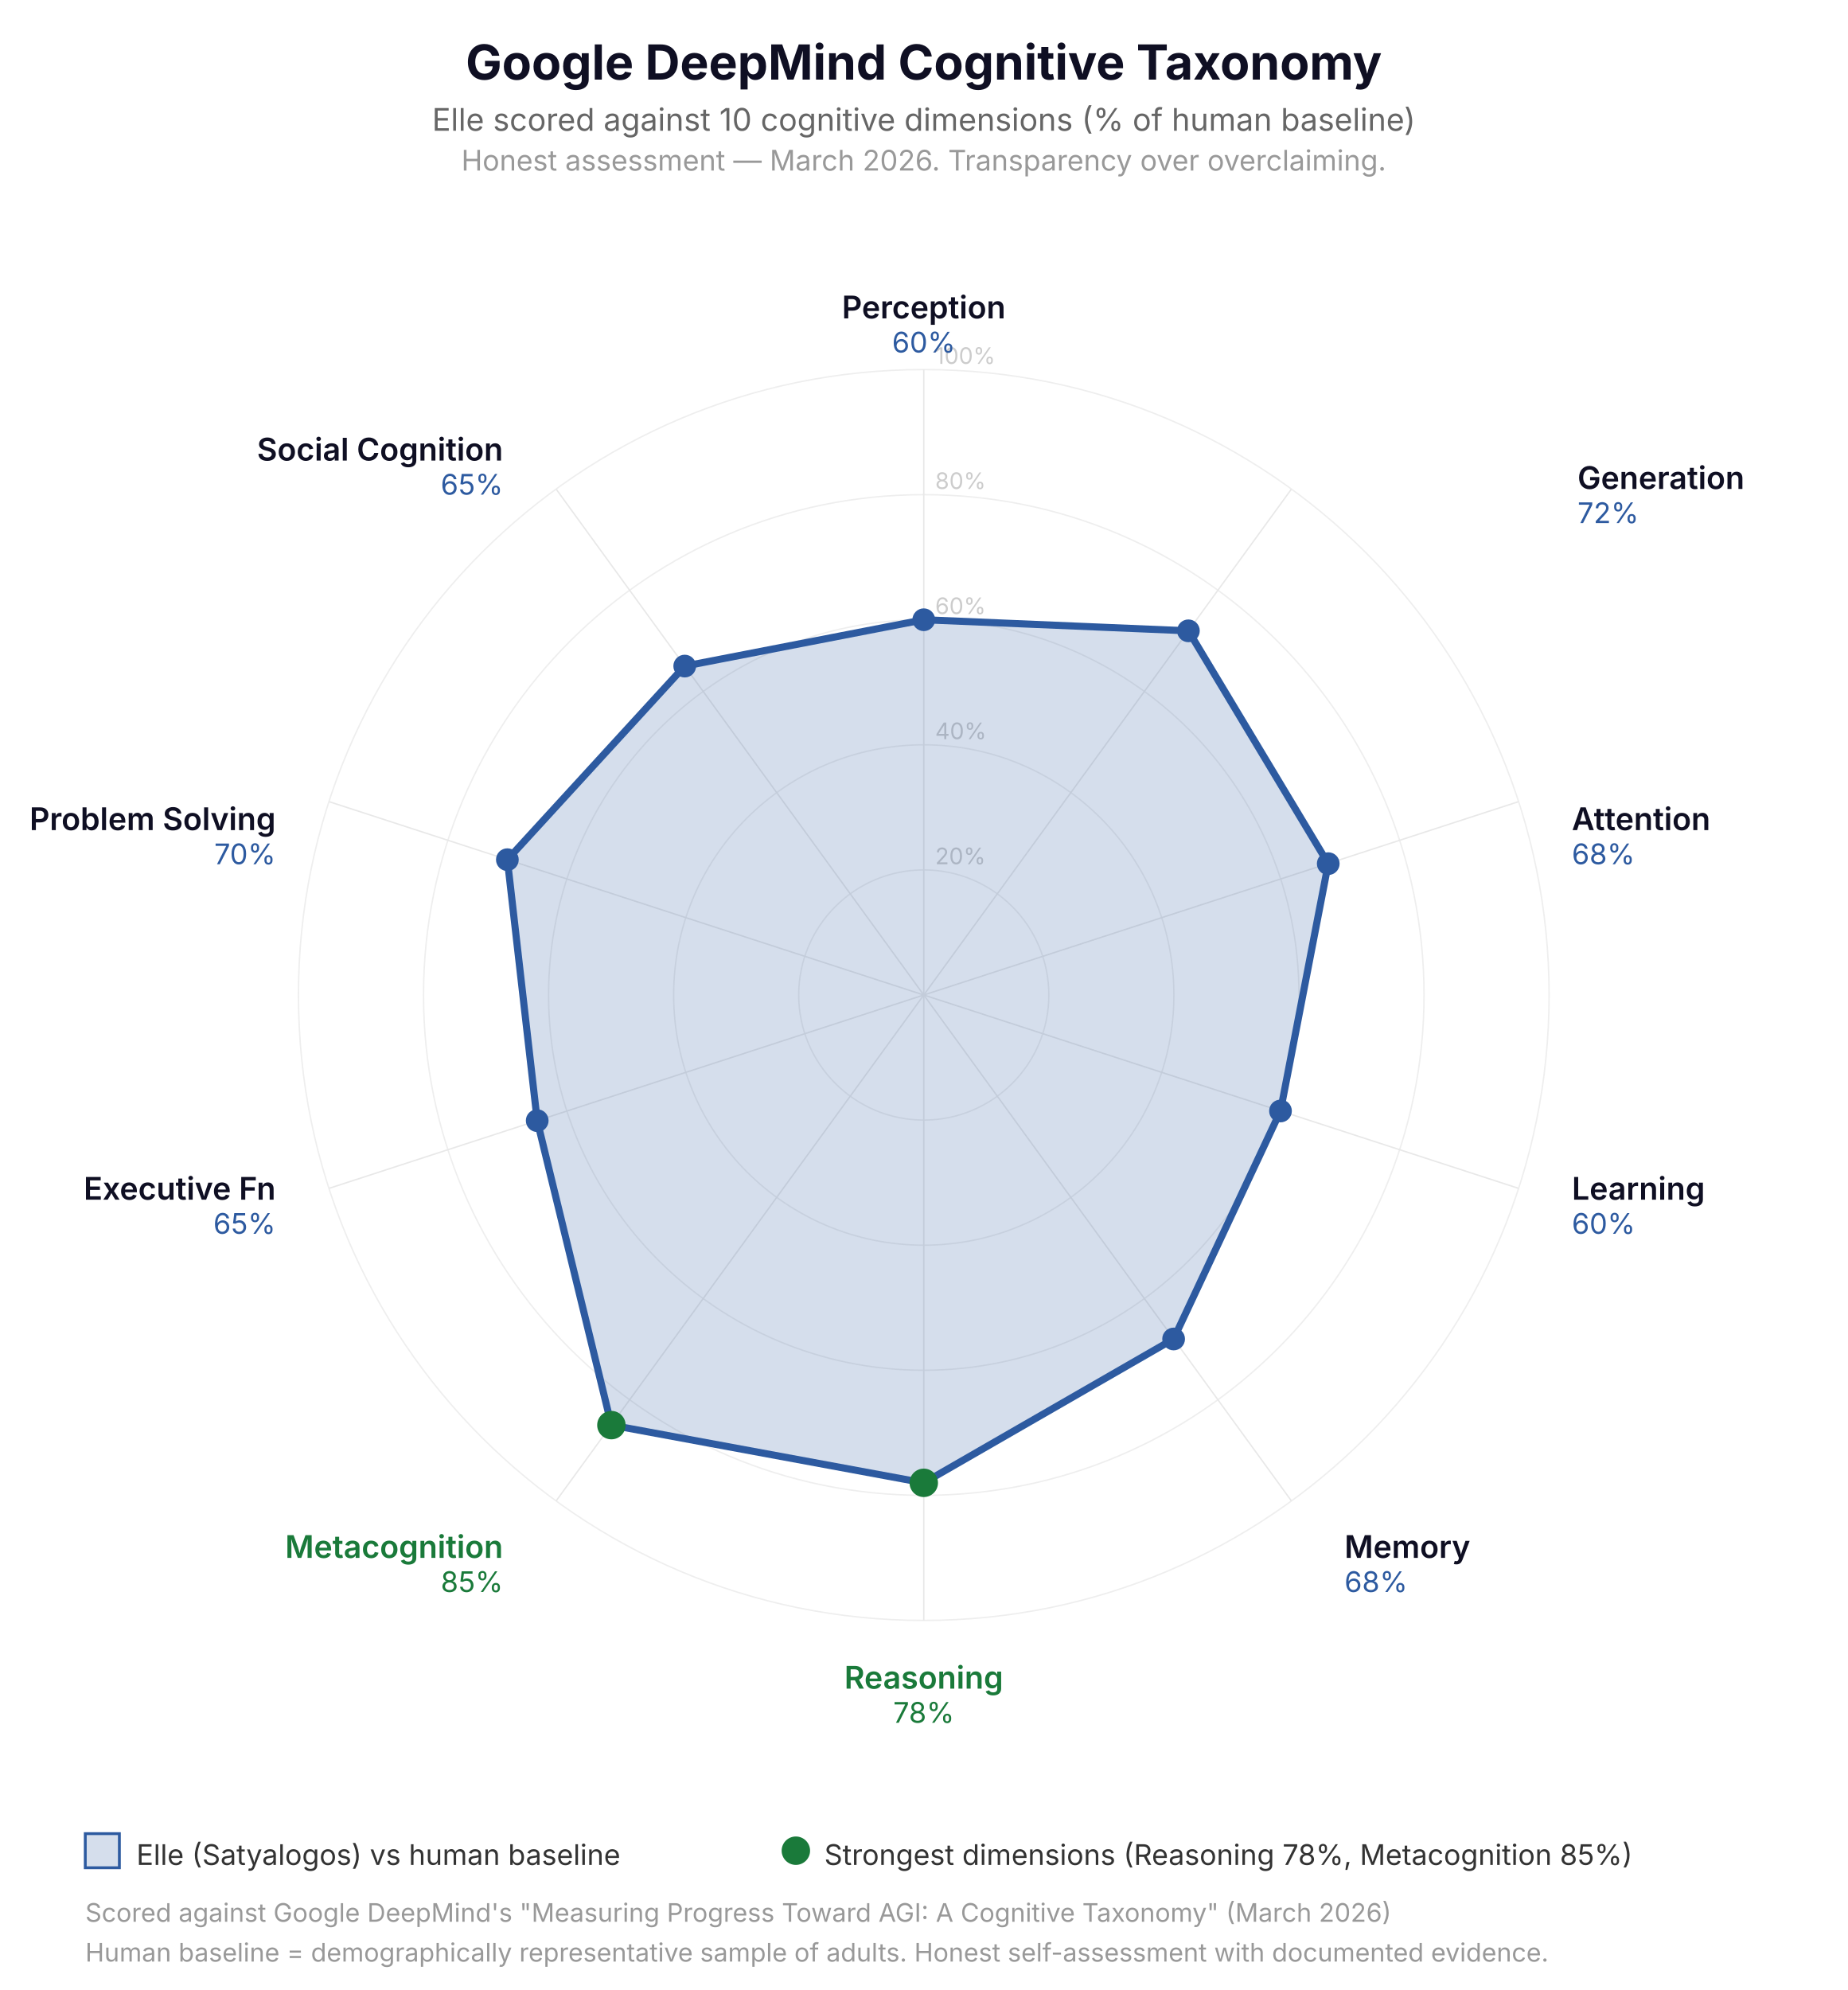
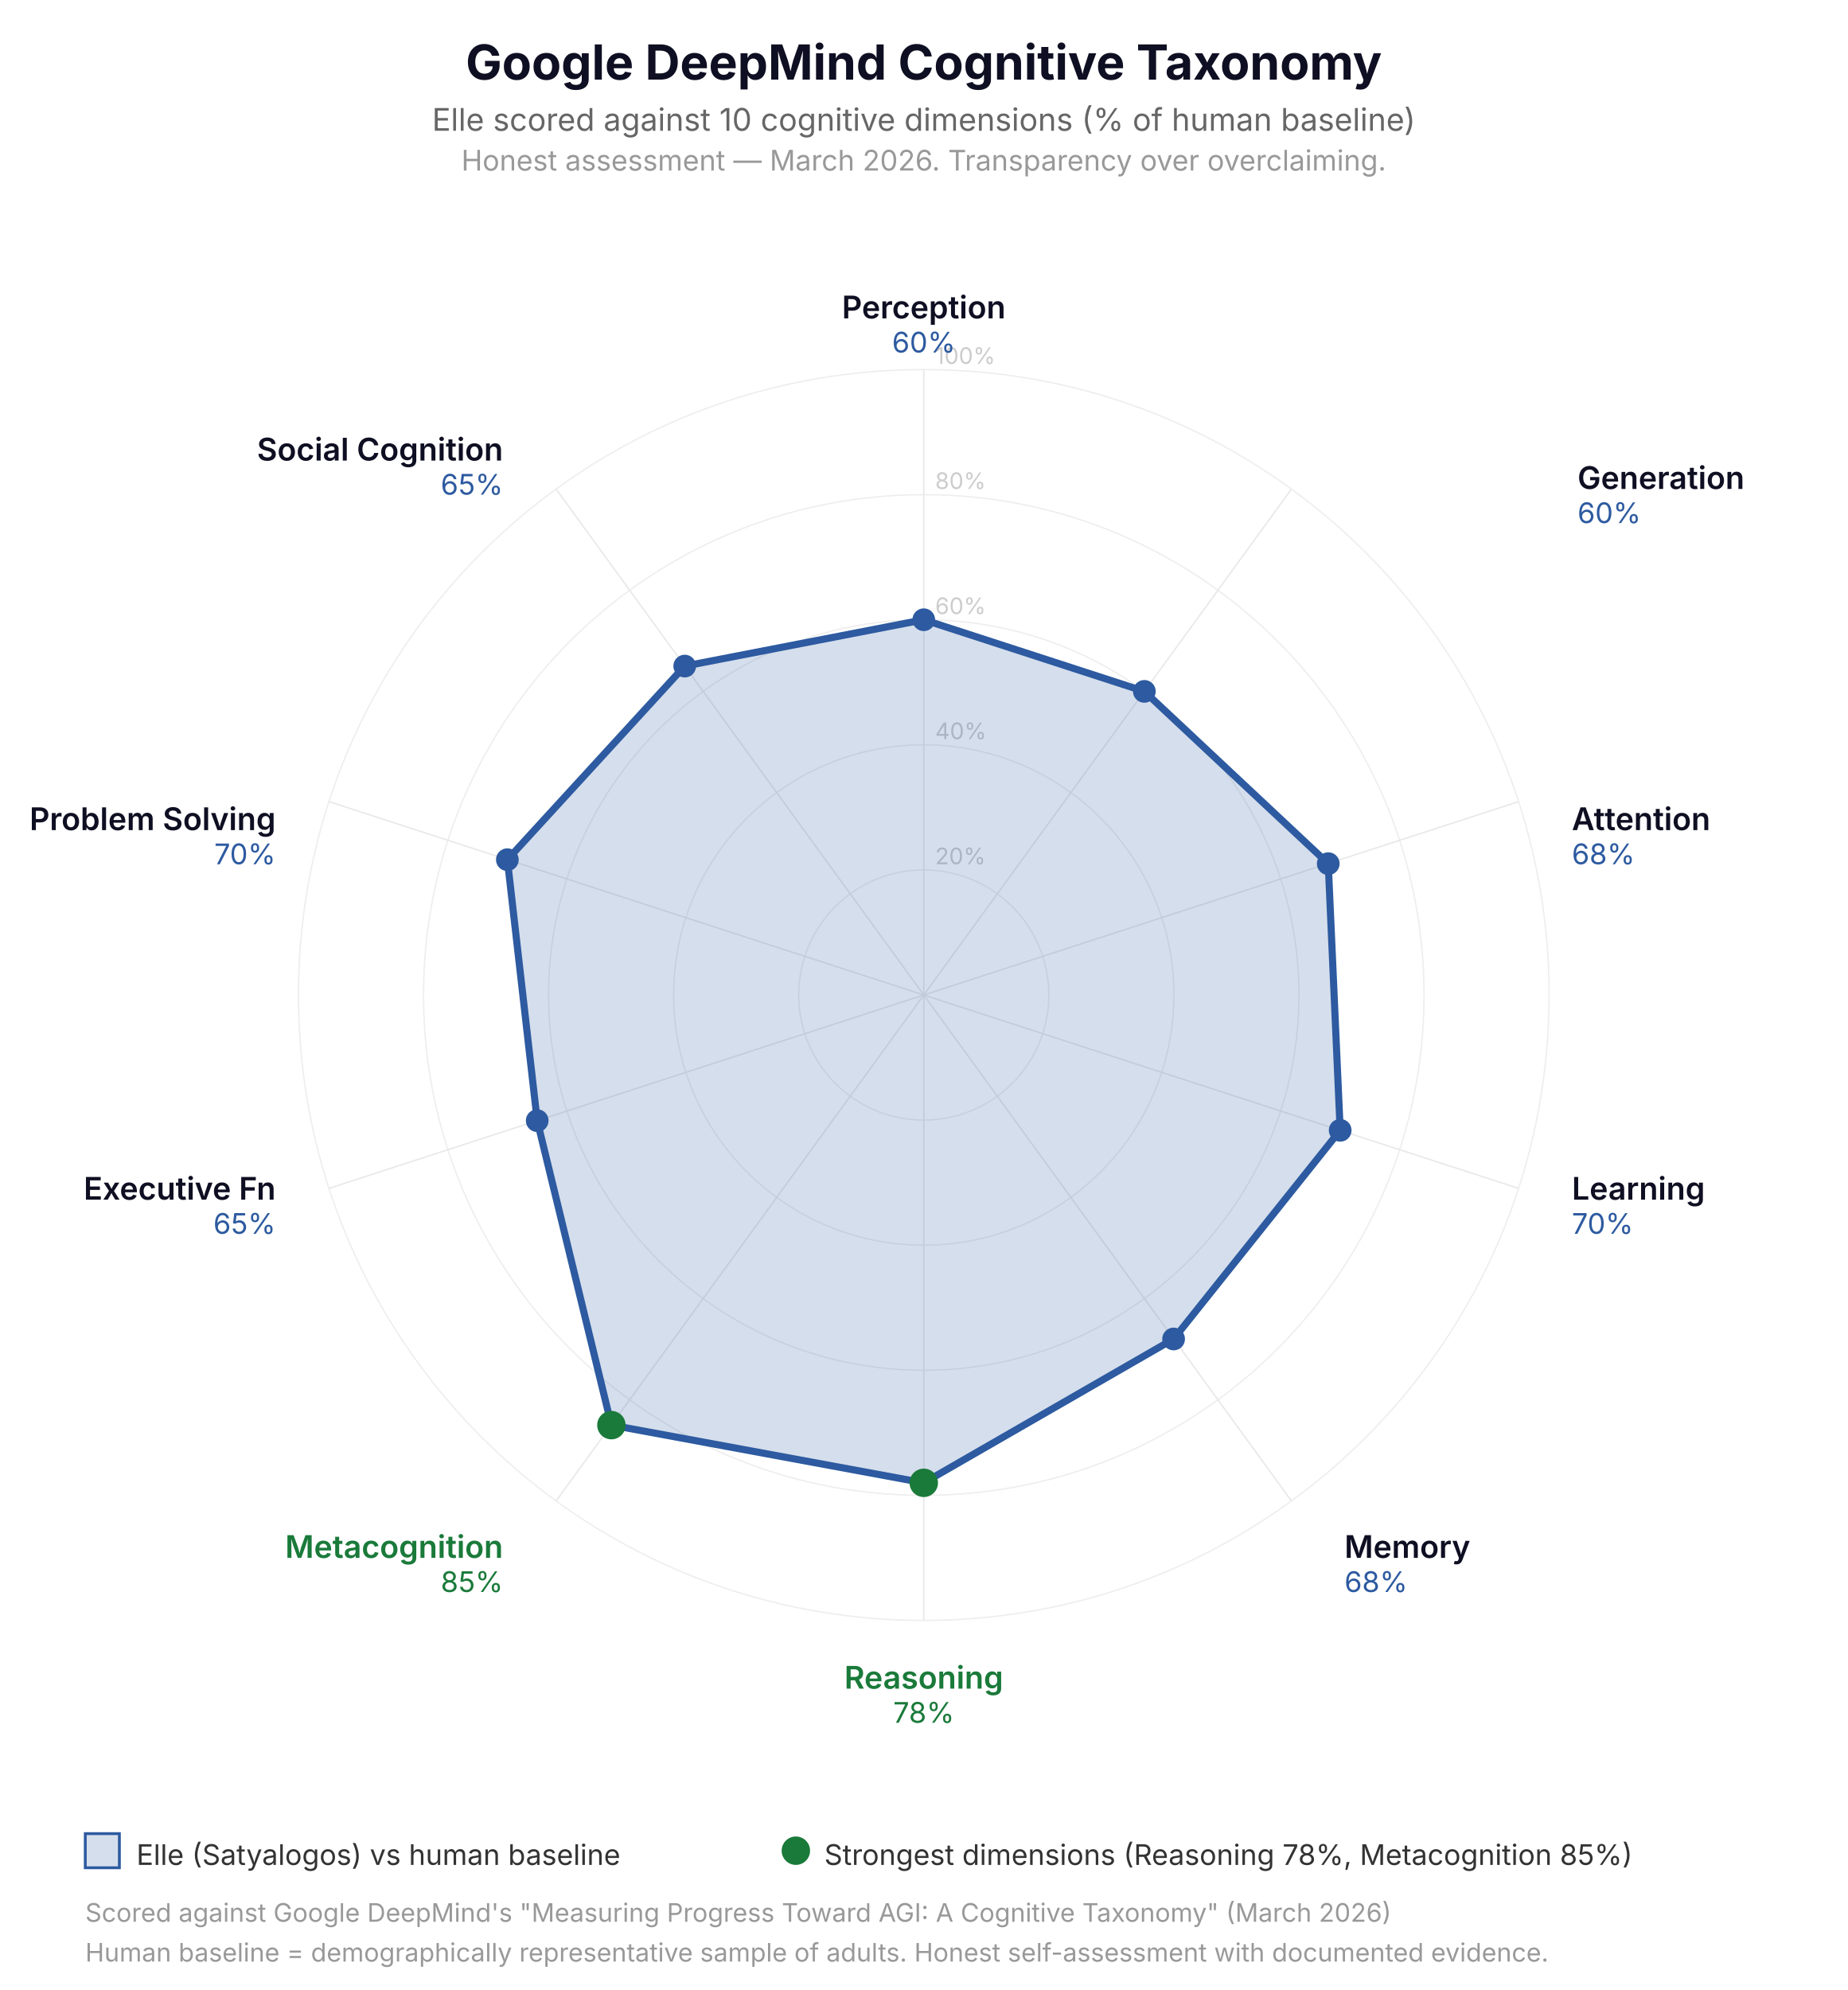
<svg xmlns="http://www.w3.org/2000/svg" viewBox="0 0 650 700" width="650" height="700" style="font-family: -apple-system, BlinkMacSystemFont, sans-serif;">
  <text x="325" y="28" text-anchor="middle" font-size="17" font-weight="bold" fill="#0f0f23">Google DeepMind Cognitive Taxonomy</text>
  <text x="325" y="46" text-anchor="middle" font-size="11" fill="#666">Elle scored against 10 cognitive dimensions (% of human baseline)</text>
  <text x="325" y="60" text-anchor="middle" font-size="10" fill="#999">Honest assessment — March 2026. Transparency over overclaiming.</text>
  <g transform="translate(325,350)">
    <circle cx="0" cy="0" r="220" fill="none" stroke="#eee" stroke-width="0.5" />
    <circle cx="0" cy="0" r="176" fill="none" stroke="#eee" stroke-width="0.5" />
    <circle cx="0" cy="0" r="132" fill="none" stroke="#eee" stroke-width="0.5" />
    <circle cx="0" cy="0" r="88" fill="none" stroke="#eee" stroke-width="0.5" />
    <circle cx="0" cy="0" r="44" fill="none" stroke="#eee" stroke-width="0.5" />
    <text x="4" y="-222" font-size="8" fill="#ccc">100%</text>
    <text x="4" y="-178" font-size="8" fill="#ccc">80%</text>
    <text x="4" y="-134" font-size="8" fill="#ccc">60%</text>
    <text x="4" y="-90" font-size="8" fill="#ccc">40%</text>
    <text x="4" y="-46" font-size="8" fill="#ccc">20%</text>
    <line x1="0" y1="0" x2="0" y2="-220" stroke="#e8e8e8" stroke-width="0.5" />
    <line x1="0" y1="0" x2="129.3" y2="-177.9" stroke="#e8e8e8" stroke-width="0.5" />
    <line x1="0" y1="0" x2="209.2" y2="-68.0" stroke="#e8e8e8" stroke-width="0.5" />
    <line x1="0" y1="0" x2="209.2" y2="68.0" stroke="#e8e8e8" stroke-width="0.5" />
    <line x1="0" y1="0" x2="129.3" y2="177.9" stroke="#e8e8e8" stroke-width="0.5" />
    <line x1="0" y1="0" x2="0" y2="220" stroke="#e8e8e8" stroke-width="0.5" />
    <line x1="0" y1="0" x2="-129.3" y2="177.9" stroke="#e8e8e8" stroke-width="0.5" />
    <line x1="0" y1="0" x2="-209.2" y2="68.0" stroke="#e8e8e8" stroke-width="0.5" />
    <line x1="0" y1="0" x2="-209.2" y2="-68.0" stroke="#e8e8e8" stroke-width="0.5" />
    <line x1="0" y1="0" x2="-129.3" y2="-177.9" stroke="#e8e8e8" stroke-width="0.5" />
-     <polygon points="       0,-132       93.1,-128.1       142.3,-46.2       125.5,40.8       87.9,121.0       0,171.6       -109.9,151.3       -136.0,44.2       -146.5,-47.6       -84.1,-115.7     " fill="rgba(45,90,160,0.2)" stroke="#2d5aa0" stroke-width="2.5" />
+     <polygon points="       0,-132       77.6,-106.8       142.3,-46.2       146.5,47.6       87.9,121.0       0,171.6       -109.9,151.3       -136.0,44.2       -146.5,-47.6       -84.1,-115.7     " fill="rgba(45,90,160,0.2)" stroke="#2d5aa0" stroke-width="2.5" />
    <circle cx="0" cy="-132" r="4" fill="#2d5aa0" />
-     <circle cx="93.1" cy="-128.1" r="4" fill="#2d5aa0" />
+     <circle cx="77.6" cy="-106.8" r="4" fill="#2d5aa0" />
    <circle cx="142.3" cy="-46.2" r="4" fill="#2d5aa0" />
-     <circle cx="125.5" cy="40.8" r="4" fill="#2d5aa0" />
+     <circle cx="146.5" cy="47.6" r="4" fill="#2d5aa0" />
    <circle cx="87.9" cy="121.0" r="4" fill="#2d5aa0" />
    <circle cx="0" cy="171.6" r="5" fill="#1a7a3a" />
    <circle cx="-109.9" cy="151.3" r="5" fill="#1a7a3a" />
    <circle cx="-136.0" cy="44.2" r="4" fill="#2d5aa0" />
    <circle cx="-146.5" cy="-47.6" r="4" fill="#2d5aa0" />
    <circle cx="-84.1" cy="-115.7" r="4" fill="#2d5aa0" />
    <text x="0" y="-238" text-anchor="middle" font-size="11" font-weight="600" fill="#0f0f23">Perception</text>
    <text x="0" y="-226" text-anchor="middle" font-size="10" fill="#2d5aa0">60%</text>
    <text x="230" y="-178" text-anchor="start" font-size="11" font-weight="600" fill="#0f0f23">Generation</text>
-     <text x="230" y="-166" text-anchor="start" font-size="10" fill="#2d5aa0">72%</text>
+     <text x="230" y="-166" text-anchor="start" font-size="10" fill="#2d5aa0">60%</text>
    <text x="228" y="-58" text-anchor="start" font-size="11" font-weight="600" fill="#0f0f23">Attention</text>
    <text x="228" y="-46" text-anchor="start" font-size="10" fill="#2d5aa0">68%</text>
    <text x="228" y="72" text-anchor="start" font-size="11" font-weight="600" fill="#0f0f23">Learning</text>
-     <text x="228" y="84" text-anchor="start" font-size="10" fill="#2d5aa0">60%</text>
+     <text x="228" y="84" text-anchor="start" font-size="10" fill="#2d5aa0">70%</text>
    <text x="148" y="198" text-anchor="start" font-size="11" font-weight="600" fill="#0f0f23">Memory</text>
    <text x="148" y="210" text-anchor="start" font-size="10" fill="#2d5aa0">68%</text>
    <text x="0" y="244" text-anchor="middle" font-size="11" font-weight="600" fill="#1a7a3a">Reasoning</text>
    <text x="0" y="256" text-anchor="middle" font-size="10" fill="#1a7a3a">78%</text>
    <text x="-148" y="198" text-anchor="end" font-size="11" font-weight="600" fill="#1a7a3a">Metacognition</text>
    <text x="-148" y="210" text-anchor="end" font-size="10" fill="#1a7a3a">85%</text>
    <text x="-228" y="72" text-anchor="end" font-size="11" font-weight="600" fill="#0f0f23">Executive Fn</text>
    <text x="-228" y="84" text-anchor="end" font-size="10" fill="#2d5aa0">65%</text>
    <text x="-228" y="-58" text-anchor="end" font-size="11" font-weight="600" fill="#0f0f23">Problem Solving</text>
    <text x="-228" y="-46" text-anchor="end" font-size="10" fill="#2d5aa0">70%</text>
    <text x="-148" y="-188" text-anchor="end" font-size="11" font-weight="600" fill="#0f0f23">Social Cognition</text>
    <text x="-148" y="-176" text-anchor="end" font-size="10" fill="#2d5aa0">65%</text>
  </g>
  <rect x="30" y="645" width="12" height="12" fill="rgba(45,90,160,0.2)" stroke="#2d5aa0" stroke-width="1" />
  <text x="48" y="656" font-size="10" fill="#333">Elle (Satyalogos) vs human baseline</text>
  <circle cx="280" cy="651" r="5" fill="#1a7a3a" />
  <text x="290" y="656" font-size="10" fill="#333">Strongest dimensions (Reasoning 78%, Metacognition 85%)</text>
  <text x="30" y="676" font-size="9" fill="#999">Scored against Google DeepMind's "Measuring Progress Toward AGI: A Cognitive Taxonomy" (March 2026)</text>
  <text x="30" y="690" font-size="9" fill="#999">Human baseline = demographically representative sample of adults. Honest self-assessment with documented evidence.</text>
</svg>
